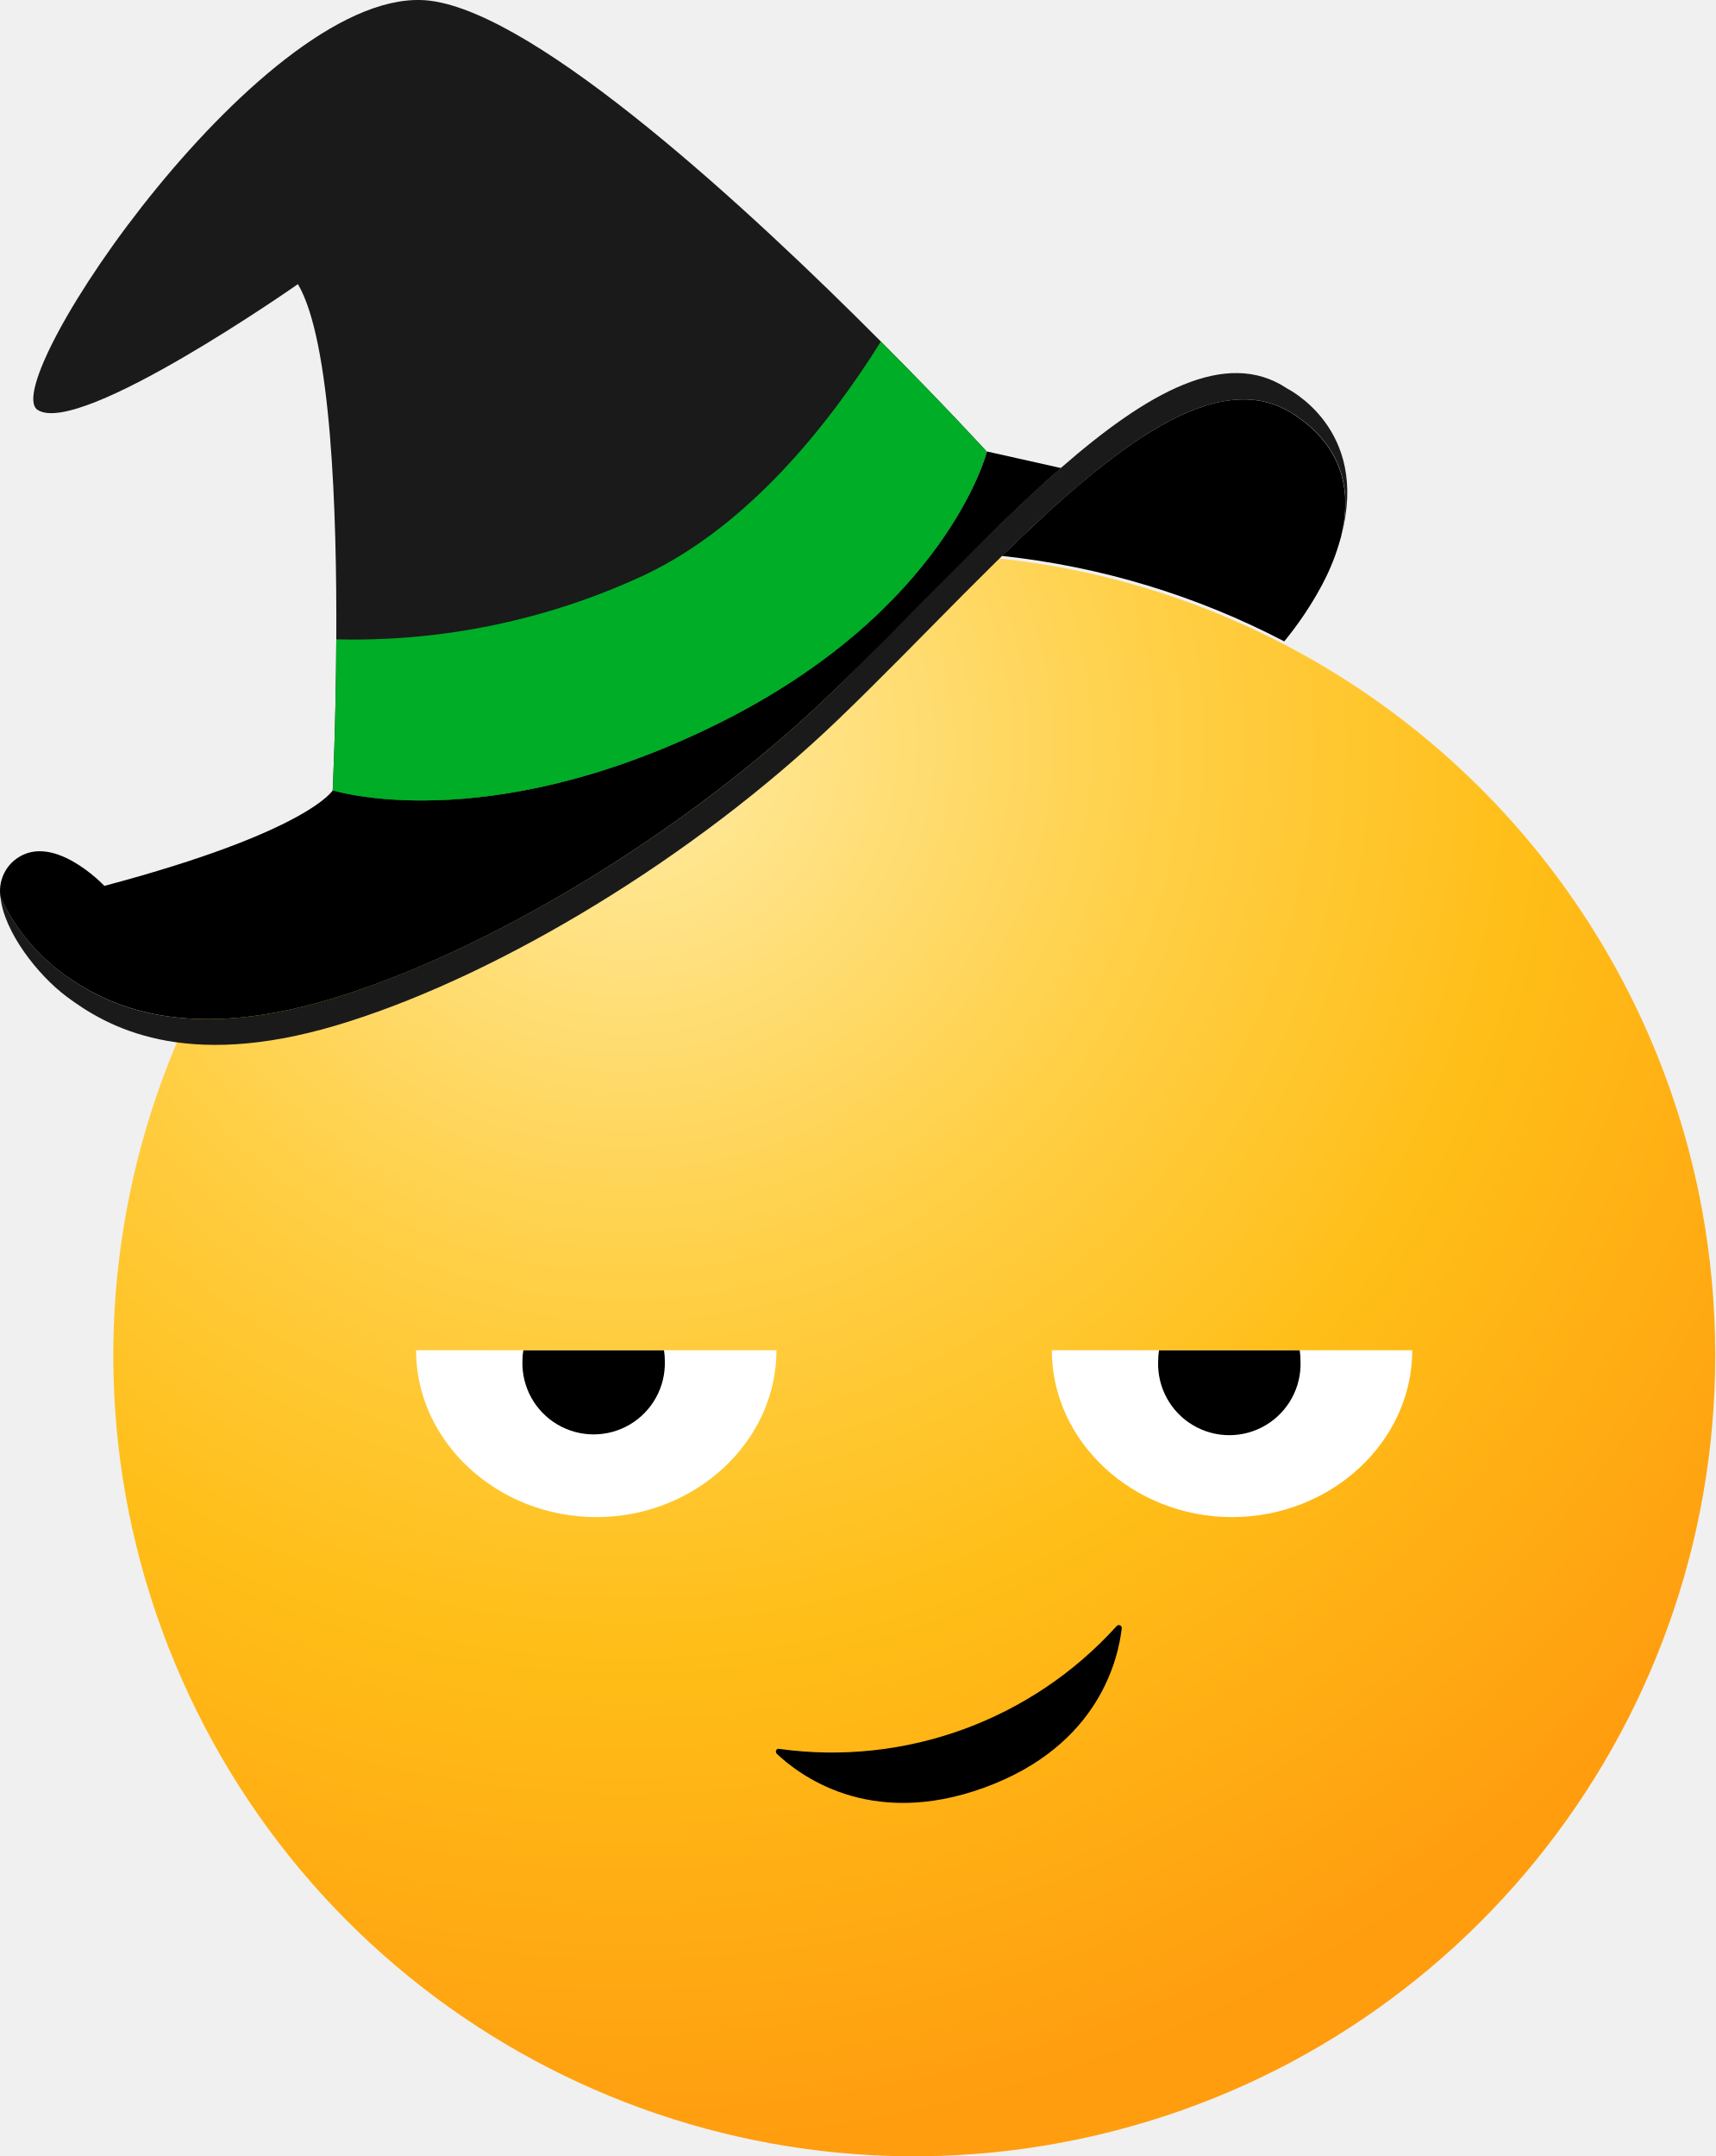
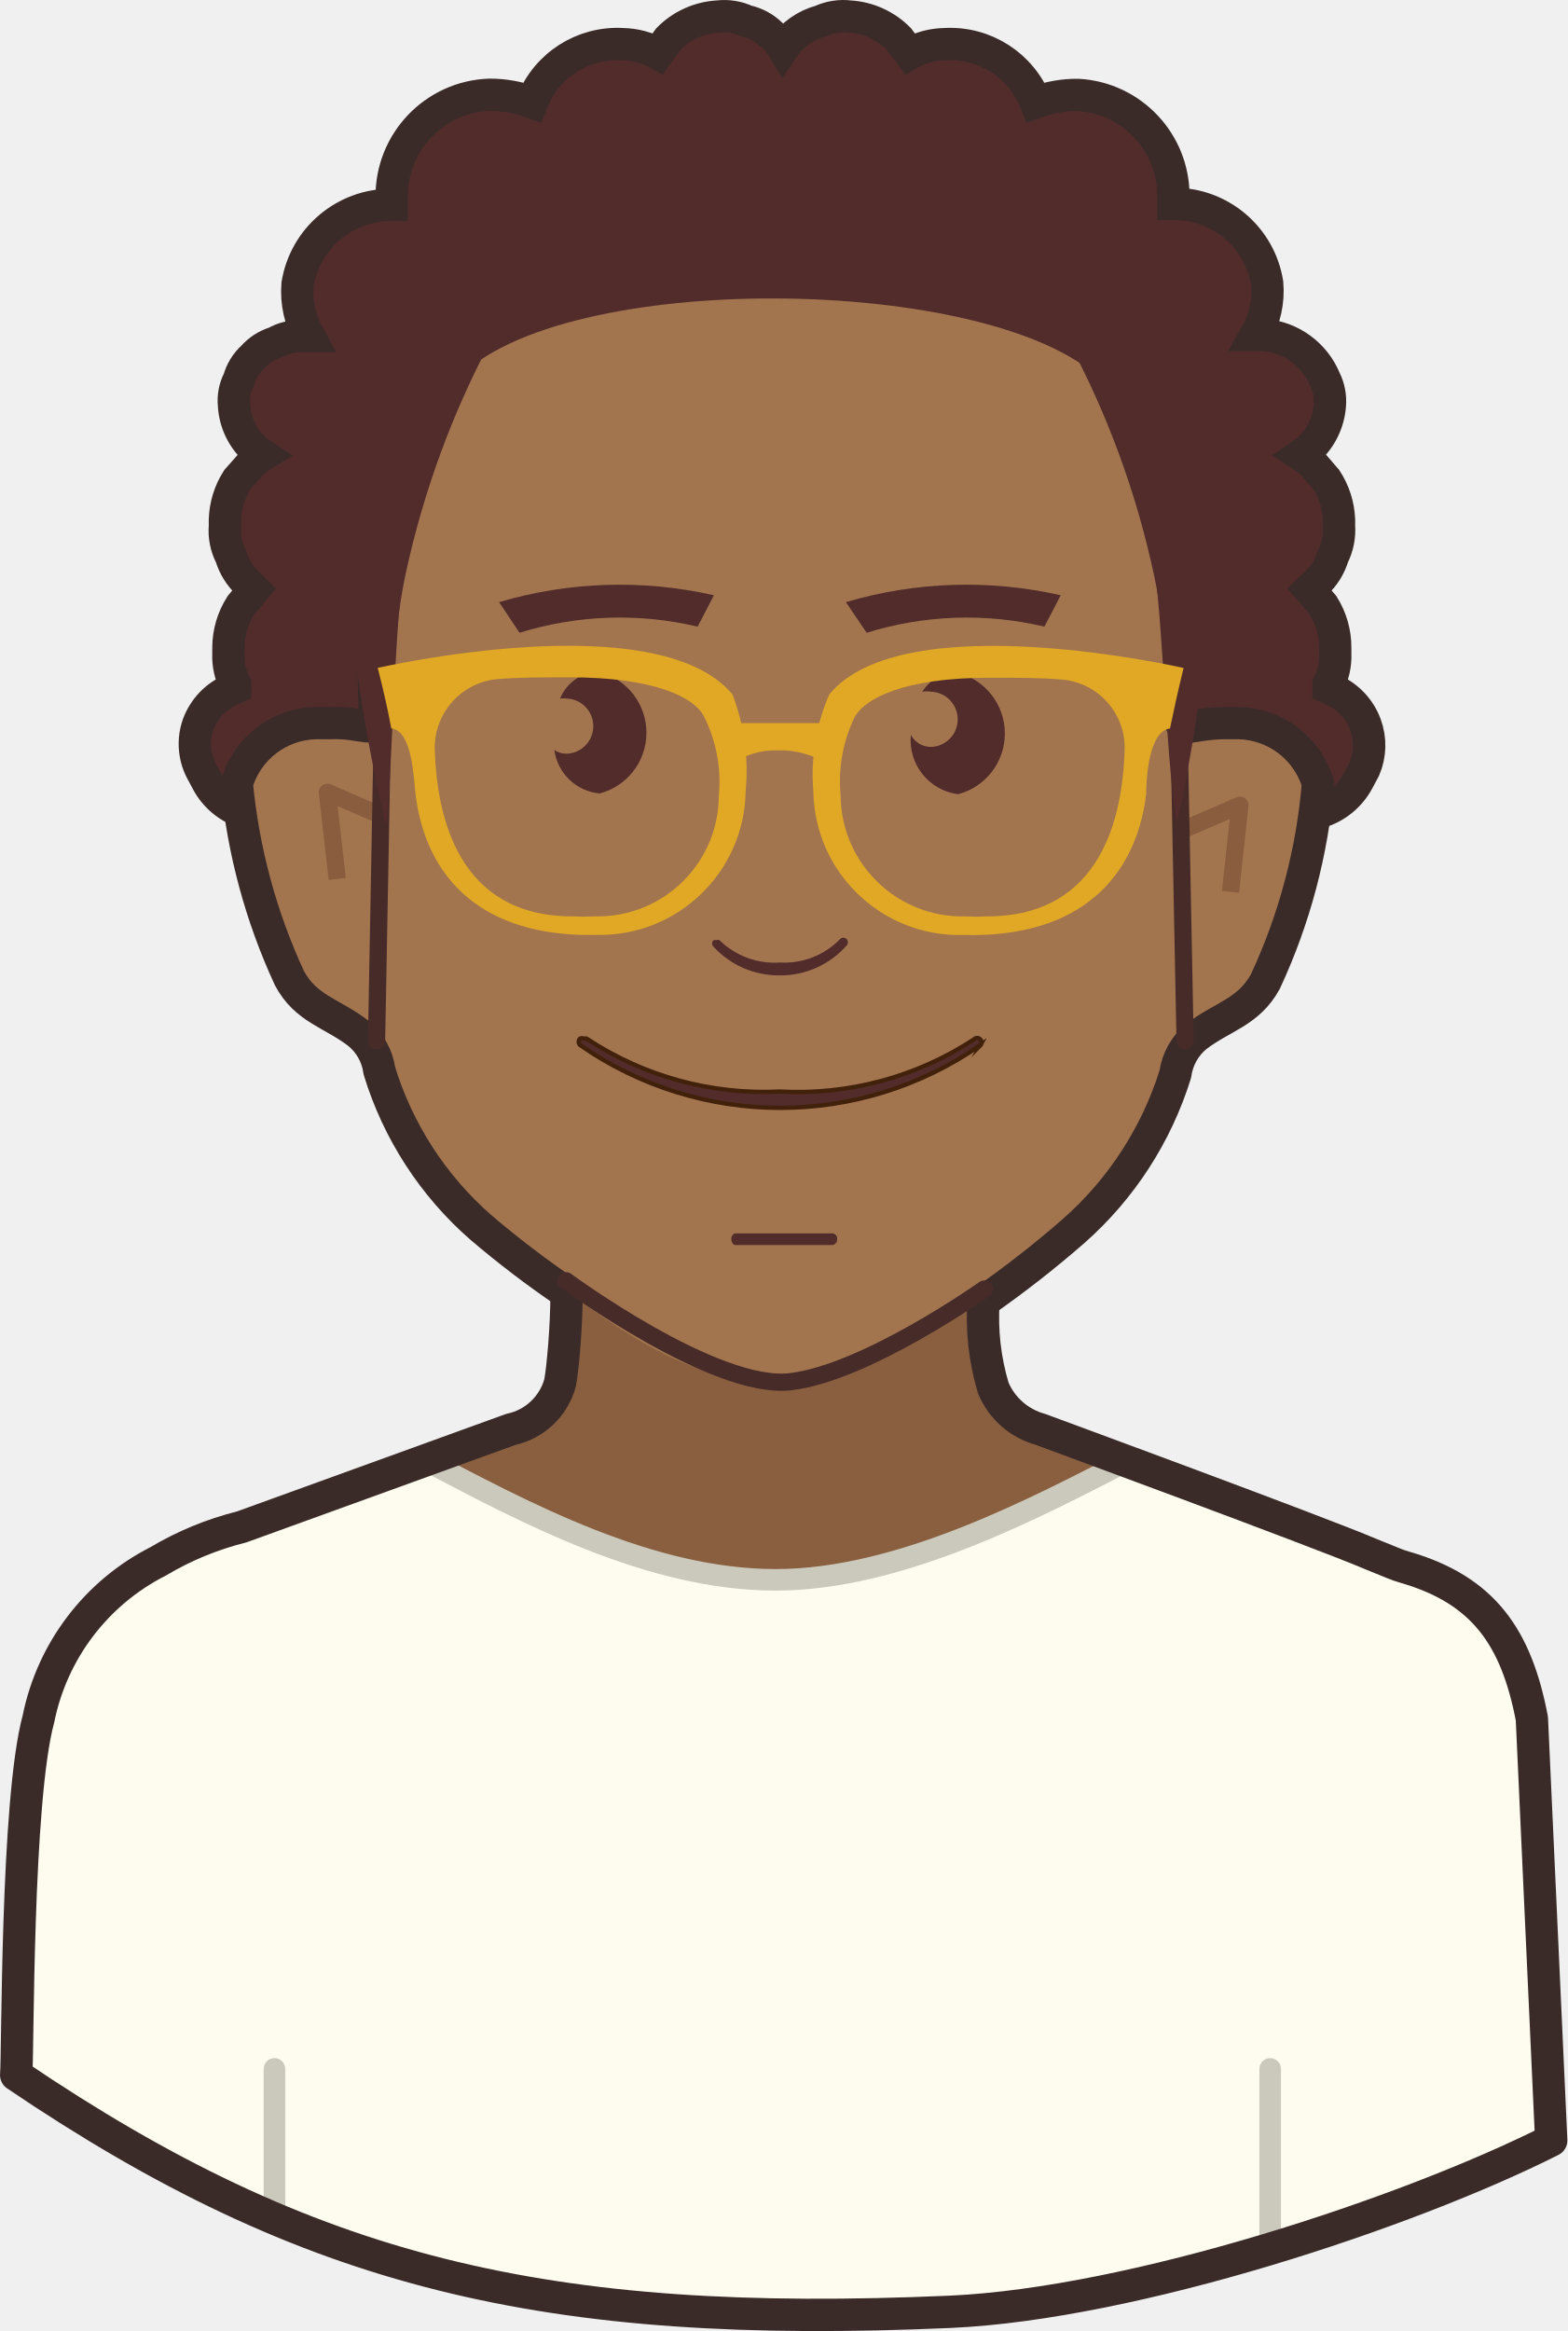
- <svg xmlns="http://www.w3.org/2000/svg" id="Layer_1" data-name="Layer 1" viewBox="0 0 347.7 437">
+ <svg xmlns="http://www.w3.org/2000/svg" id="Layer_1" data-name="Layer 1" viewBox="0 0 727.65 1082">
  <defs>
    <style>
            .cls-1 {
-                 fill: url(#radial-gradient);
+                 fill: #895f3f;
            }

            .cls-2 {
-                 fill: #fff;
+                 fill: #fdfcef;
            }

+             .cls-2,
            .cls-3 {
-                 fill: #1a1a1a;
+                 stroke: #cbc9bc;
+                 stroke-width: 10px;
            }

-             .cls-4 {
-                 fill: #00ad26;
+             .cls-2,
+             .cls-4,
+             .cls-7 {
+                 stroke-miterlimit: 10;
+             }
+ 
+             .cls-10,
+             .cls-3,
+             .cls-8,
+             .cls-9 {
+                 fill: none;
+                 stroke-linejoin: round;
+             }
+ 
+             .cls-10,
+             .cls-3,
+             .cls-8 {
+                 stroke-linecap: round;
+             }
+ 
+             .cls-4,
+             .cls-6,
+             .cls-7 {
+                 fill: #512c2b;
+             }
+ 
+             .cls-4,
+             .cls-8 {
+                 stroke: #3a2b29;
+                 stroke-width: 15px;
+             }
+ 
+             .cls-5 {
+                 fill: #a3754f;
+             }
+ 
+             .cls-7 {
+                 stroke: #42210b;
+                 stroke-width: 2px;
+             }
+ 
+             .cls-9 {
+                 stroke: #895d3d;
+             }
+ 
+             .cls-10,
+             .cls-9 {
+                 stroke-width: 8px;
+             }
+ 
+             .cls-10 {
+                 stroke: #472b29;
+             }
+ 
+             .cls-11 {
+                 fill: #e0a825;
            }
        </style>
-     <radialGradient id="radial-gradient" cx="-756.28" cy="761.22" r="1.2" gradientTransform="matrix(107.5, 214.5, 214.51, -107.5, -81840.5, 244202.66)" gradientUnits="userSpaceOnUse">
-       <stop offset="0" stop-color="#ffeca5" />
-       <stop offset="0.37" stop-color="#ffd048" />
-       <stop offset="0.64" stop-color="#ffbe18" />
-       <stop offset="0.99" stop-color="#ff9d0f" />
-     </radialGradient>
  </defs>
-   <path id="face" class="cls-1" d="M371.93,274.67a162.36,162.36,0,1,1-257.15-131.8c2.56-1.84,5.17-3.62,7.84-5.3a162.34,162.34,0,0,1,243,92.16q.87,3,1.61,6.07c.77,3.07,1.43,6.17,2,9.27A164.19,164.19,0,0,1,371.93,274.67Z" transform="translate(-24.23 0)" />
-   <path id="leftEyeW" class="cls-2" d="M181.63,273.68c0,18.56-16.49,33.82-36.53,33.82s-36.53-15.26-36.53-33.82Z" transform="translate(-24.23 0)" />
-   <path id="leftEye" d="M159,275.92a14.44,14.44,0,1,1-28.87,0,13.85,13.85,0,0,1,.18-2.22h28.52A13.83,13.83,0,0,1,159,275.92Z" transform="translate(-24.23 0)" />
-   <path id="rightEyeW" class="cls-2" d="M310.51,273.68c0,18.56-16.48,33.82-36.53,33.82s-36.53-15.26-36.53-33.82Z" transform="translate(-24.23 0)" />
-   <path id="rightEye" d="M287.86,275.92a14.44,14.44,0,1,1-28.86,0,15.09,15.09,0,0,1,.17-2.22H287.7A15.07,15.07,0,0,1,287.86,275.92Z" transform="translate(-24.23 0)" />
-   <g id="hat">
-     <path class="cls-3" d="M296.13,108.52c2.12-8.68.63-17.8-9.55-24.5-23-15.18-58.52,29.32-92.56,61.93-29.13,27.91-68,51.18-98.76,61l-2.71.84c-31.11,9.29-46.7.3-54.87-5.83-5.81-4.36-12.62-13.07-13.35-20.11a40.5,40.5,0,0,0,11.86,14.89c8.12,6.14,23.72,15.12,54.88,5.81s71.5-33.12,101.46-61.89c15.66-15.1,31.76-32.73,46.77-45.83,17.43-15.2,33.41-24.35,45.79-16.12C285.05,78.75,301.93,86.77,296.13,108.52Z" transform="translate(-24.23 0)" />
-     <path d="M296.13,108.52a1.69,1.69,0,0,1-.12.48,44.17,44.17,0,0,1-3.75,9.47.26.26,0,0,1-.1.2,70.07,70.07,0,0,1-7.6,11.33,160.49,160.49,0,0,0-57.23-17.32c22.55-22,43.7-38.87,59.2-28.66C296.72,90.72,298.21,99.84,296.13,108.52Z" transform="translate(-24.23 0)" />
-     <path class="cls-3" d="M224.26,91.54s-8.12,32.37-55,55.39-77.59,13.28-77.59,13.28.66-13.37.73-30.62c.13-25.88-1-60.54-7.78-72,0,0-44.3,31.05-52.77,25.49S78.41-3.84,111.36.14C133.45,2.85,176.7,43,202.78,69.21,215.59,82.06,224.26,91.54,224.26,91.54Z" transform="translate(-24.23 0)" />
-     <path d="M239.3,94.87c-15,13.1-31,30.73-46.77,45.8-30,28.78-70.35,52.61-101.47,61.89s-46.7.33-54.87-5.81a40.46,40.46,0,0,1-11.86-14.88,8.13,8.13,0,0,1,2.59-7.31c7.57-6.58,18.47,5,18.47,5,41.39-11,46.32-19.39,46.32-19.39s30.74,9.79,77.59-13.27,55-55.39,55-55.39Z" transform="translate(-24.23 0)" />
-     <path class="cls-4" d="M224.26,91.54s-8.12,32.37-55,55.39-77.59,13.28-77.59,13.28.66-13.37.73-30.62a139.73,139.73,0,0,0,62.39-13c21.18-10,37.47-30.54,48-47.36C215.59,82.06,224.26,91.54,224.26,91.54Z" transform="translate(-24.23 0)" />
-   </g>
-   <path id="mouth" d="M181.68,355.46a.65.65,0,0,1-.17-.34.53.53,0,0,1,.07-.37.57.57,0,0,1,.27-.26.63.63,0,0,1,.38,0,77.79,77.79,0,0,0,68.32-24.86.6.6,0,0,1,.32-.22.6.6,0,0,1,.67.26.57.57,0,0,1,.08.38c-.67,5.68-4.27,23.69-27.85,32.28S185.84,359.38,181.68,355.46Z" transform="translate(-24.23 0)" />
+   <path class="cls-1" d="M1308.16,793.1c-7.2-37.57-22.47-59.7-58.82-70.23a57.16,57.16,0,0,1-6-2.28l-10.89-4.74c-22-9-152.57-57.06-152.57-57.06a33.38,33.38,0,0,1-21.78-19,153.1,153.1,0,0,1-4-51.26,868.17,868.17,0,0,1-87.79,25.1c-33.36,3.16-105.35-40-105.35-40s-1.58,52.67-3.86,65.32a30,30,0,0,1-23,19.84l-125,45.29a143.65,143.65,0,0,0-38.8,16,133.32,133.32,0,0,0-55.48,73s-8.25,58.29-7.9,60.4c-.88,8.07-1.58,17.55-2.46,26.51,136.25,92.35,245.8,118.16,433.67,109.91,85.33-3.69,212.44-45.83,279-79.54C1313.78,836.29,1308.16,793.1,1308.16,793.1Z" transform="translate(-596.96 1.5)" />
+   <path class="cls-2" d="M1248.82,723.22a57.33,57.33,0,0,1-6-2.28l-10.36-4C1219,711.11,1164,690.56,1124,675.64h-1.93c-44.07,22.65-106.92,56.18-165,56.18s-115.7-30.72-164.86-56.71l-5.44,1.58-77.78,28.1a143.18,143.18,0,0,0-38.8,16,133.29,133.29,0,0,0-55.49,73s-8.25,58.29-7.9,60.4c-.87,8.08-1.58,95.51-2.45,105.34,136.24,92.36,245.8,118.17,433.66,109.91,85.33-3.68,212.45-45.82,279-79.53-3.51-74.09-9.66-195.77-9.66-195.77C1300.44,756.23,1285.16,733.4,1248.82,723.22Z" transform="translate(-596.96 1.5)" />
+   <line class="cls-3" x1="127.42" y1="960.34" x2="127.42" y2="1029.69" />
+   <line class="cls-3" x1="589.7" y1="960.34" x2="589.7" y2="1041.81" />
+   <path class="cls-4" d="M1230.91,334.85a28.25,28.25,0,0,0-15.28-16.15l-1.93-.88v-1.58a28.65,28.65,0,0,0,3.16-14.4V299a36.41,36.41,0,0,0-5.62-19.48l-6.32-7.38,3.16-3a28.28,28.28,0,0,0,7.73-12.47,27.3,27.3,0,0,0,2.81-14v-2.81a36.58,36.58,0,0,0-6-18.79l-6.67-7.73a44,44,0,0,0-4.92-3.68l3-2.11a31.12,31.12,0,0,0,10.36-21.07,22.56,22.56,0,0,0-2.29-11.76A33.53,33.53,0,0,0,1183.86,154H1180a41.23,41.23,0,0,0,5.27-24,43.71,43.71,0,0,0-43.54-36.87V89.57a46.88,46.88,0,0,0-44.25-47A55,55,0,0,0,1077.81,46a42.68,42.68,0,0,0-42.31-27,33.91,33.91,0,0,0-16.16,4.39h0l-5.09-6.84A35,35,0,0,0,991.43,6.18a24.81,24.81,0,0,0-13.35,2.1,30.73,30.73,0,0,0-17.55,12.47,21.52,21.52,0,0,0-5.62-6.32,23.33,23.33,0,0,0-11.42-6.15,24.31,24.31,0,0,0-13.16-2.1,35,35,0,0,0-23,10.36l-4.92,6.84h0A35.22,35.22,0,0,0,886.08,19a42.5,42.5,0,0,0-42.14,27,56.6,56.6,0,0,0-19.66-3.51A47.06,47.06,0,0,0,778.81,90.1v3.51a43.9,43.9,0,0,0-43.72,36.87,42.6,42.6,0,0,0,5.27,24.06h-3.69a22.78,22.78,0,0,0-11.94,3,22.52,22.52,0,0,0-10.36,6.67,22.21,22.21,0,0,0-6.5,10.54,20.93,20.93,0,0,0-2.28,11.76,30.22,30.22,0,0,0,10.19,21.07l3.16,2.11a32.17,32.17,0,0,0-4.92,3.68l-6.85,7.73a36.35,36.35,0,0,0-5.79,18.79v2.81a25.62,25.62,0,0,0,2.81,14,28.35,28.35,0,0,0,7.72,12.47l3,3-6.15,7.38A36.68,36.68,0,0,0,703,299v2.81a28.65,28.65,0,0,0,3.16,14.4v1.58l-1.93.88a28.25,28.25,0,0,0-15.28,16.15,27,27,0,0,0,1.23,20.89l3,5.62a29.45,29.45,0,0,0,17.55,14.4,21.14,21.14,0,0,0,9.31,1.4,33.15,33.15,0,0,0,8.78,14A21.57,21.57,0,0,0,737.9,396a25.21,25.21,0,0,0,10.36,1.58h2.28a29.73,29.73,0,0,0-4.92,16.33v2.81a35.16,35.16,0,0,0,10.19,22.65,25.64,25.64,0,0,0,10.71,6.32A25.28,25.28,0,0,0,779,448.1l9-1.06,2.63-.87A43.68,43.68,0,0,0,799,466.36a28.28,28.28,0,0,0,11.59,9.13A29.34,29.34,0,0,0,825,480.23h9.13a42.51,42.51,0,0,0,8.08-2.11,32.13,32.13,0,0,0,4,6,25.47,25.47,0,0,0,10.18,7.55,26.88,26.88,0,0,0,12.82,4h8.95a36.51,36.51,0,0,0,11.59-4A49.33,49.33,0,0,0,958.6,503c.48-.33.94-.68,1.4-1a49.52,49.52,0,0,0,69.41-9.25l.82-1.11a37,37,0,0,0,11.41,4h9.13a26.89,26.89,0,0,0,12.64-4,29.46,29.46,0,0,0,14.22-13.52,40.55,40.55,0,0,0,8.26,2.11h9.83a29.92,29.92,0,0,0,14.57-4.74,31.05,31.05,0,0,0,11.59-9.13,29,29,0,0,0,6.32-12.47,25.48,25.48,0,0,0,1.75-8.08l2.64.88,8.78,1.06a25.42,25.42,0,0,0,12.46-2.46,26.19,26.19,0,0,0,10.89-6.32,24.62,24.62,0,0,0,7.2-10.36,25,25,0,0,0,3-12.29v-2.81a29.91,29.91,0,0,0-5.09-16.33h2.46a25.77,25.77,0,0,0,10.36-1.58,22.89,22.89,0,0,0,9.13-4.74,20.94,20.94,0,0,0,6.32-8.25,21.38,21.38,0,0,0,2.46-5.8,21.41,21.41,0,0,0,9.3-1.4A30.05,30.05,0,0,0,1227.4,361l3-5.62A27.73,27.73,0,0,0,1230.91,334.85Z" transform="translate(-596.96 1.5)" />
+   <path class="cls-5" d="M1172.27,327.48H1166c-17.56,0-21.77,6-20.9-4.57,1.23-18.61-1.23-94.1-1.23-98,0-78.3-81.81-142-183.82-145.55h-4C853.78,82.9,772.13,146.64,772.13,224.94c0,3.87-2.63,79.36-1.22,98,0,10.54-4,3.69-21.07,4.57h-6.32A39,39,0,0,0,706.82,355c2.28,1.41,10.71,65.49,24.41,90.77C738.78,460,750.71,462,763,471.1a26.33,26.33,0,0,1,10,17.55,155.32,155.32,0,0,0,47.06,71.81c10.18,10,78.83,83.23,137.82,79.54s127.64-70.23,138-79.54A158,158,0,0,0,1143,488.65a26.67,26.67,0,0,1,9.83-17.55c12.29-9.13,24.23-11.06,32-25.29,13.7-25.28,22.13-89.36,24.41-90.77A39,39,0,0,0,1172.27,327.48Z" transform="translate(-596.96 1.5)" />
+   <path class="cls-6" d="M959,451.26A40.76,40.76,0,0,0,990,437.39a2.1,2.1,0,0,0,0-3h0a2.11,2.11,0,0,0-3,0h0a36,36,0,0,1-27.92,10.89A36.52,36.52,0,0,1,931,434.93a1.76,1.76,0,0,0-1.58,0,1.85,1.85,0,0,0-1.23,0,2.11,2.11,0,0,0,0,3h0A41.26,41.26,0,0,0,959,451.26Z" transform="translate(-596.96 1.5)" />
+   <path id="leftEyebrow" class="cls-6" d="M920.85,289.38l7.55-14.57A197.52,197.52,0,0,0,828.67,278l9.48,14.22A156.9,156.9,0,0,1,920.85,289.38Z" transform="translate(-596.96 1.5)" />
+   <path id="rightEyebrow" class="cls-6" d="M1081.85,289.38l7.55-14.57A197.52,197.52,0,0,0,989.67,278l9.66,14.22A156.44,156.44,0,0,1,1081.85,289.38Z" transform="translate(-596.96 1.5)" />
+   <path id="leftEye" class="cls-6" d="M874.49,309.92a21.23,21.23,0,0,0-17.55,12.82,16.48,16.48,0,0,1,3,0,12.82,12.82,0,0,1,0,25.63,9.74,9.74,0,0,1-5.62-1.75,23.36,23.36,0,0,0,21.07,20.19,29.15,29.15,0,0,0,0-56.36Z" transform="translate(-596.96 1.5)" />
+   <path id="rightEye" class="cls-6" d="M1042.69,309.92a20.7,20.7,0,0,0-17.55,9.66,10.92,10.92,0,0,1,4,0,12.82,12.82,0,0,1,0,25.63,10.53,10.53,0,0,1-9.3-5.62,25.29,25.29,0,0,0,21.95,27.57,29.15,29.15,0,0,0,0-56.36Z" transform="translate(-596.96 1.5)" />
+   <path id="mouth" class="cls-7" d="M1052,483.91a2.1,2.1,0,0,0,0-3h0a1.93,1.93,0,0,0-2.73-.08l-.08.08A149.24,149.24,0,0,1,959,505.16a149.06,149.06,0,0,1-89.72-24.58H868a2.24,2.24,0,0,0-1.76,0,2.11,2.11,0,0,0,0,3h0a162.75,162.75,0,0,0,185.94,0Z" transform="translate(-596.96 1.5)" />
+   <path class="cls-6" d="M785.3,264.8a418.94,418.94,0,0,1,40-109A23.85,23.85,0,0,0,799,147.34,296.45,296.45,0,0,0,762.13,295.7a271.84,271.84,0,0,0,12.46,70.23C780.21,332.22,778.1,298.16,785.3,264.8Z" transform="translate(-596.96 1.5)" />
+   <path class="cls-6" d="M1132.59,264.8a413.13,413.13,0,0,0-40.21-109,24,24,0,0,1,26.51-8.43,294.91,294.91,0,0,1,37,148.36,272.27,272.27,0,0,1-12.47,70.23C1137.86,332.22,1140,298.16,1132.59,264.8Z" transform="translate(-596.96 1.5)" />
+   <path class="cls-6" d="M983.53,576.44a2.63,2.63,0,0,0,2.1-2.81,2.46,2.46,0,0,0-2.1-2.63H938.4c-1,0-1.93,1.23-1.93,2.63s.88,2.81,1.93,2.81Z" transform="translate(-596.96 1.5)" />
+   <path class="cls-8" d="M1308.16,796.26c-7.2-37.75-22.47-59.7-58.82-70.23a50.2,50.2,0,0,1-6-2.11L1233,719.71c-22.48-9.66-153.1-57.76-153.1-57.76a33.21,33.21,0,0,1-21.78-19.14,113.66,113.66,0,0,1-4.56-40.21,488.5,488.5,0,0,0,42-32.83,160.73,160.73,0,0,0,47.06-72.69,27.52,27.52,0,0,1,9.83-17.56c12.29-9.3,24.23-11.23,32-25.45a271.64,271.64,0,0,0,24.41-91.83,39.33,39.33,0,0,0-36.87-28.09h-6c-17.56,0-21.77,6.14-20.9-4.57,1.23-18.78-1.23-95.16-1.23-99,0-79.18-81.81-143.62-183.82-147.13h-4c-102.18,3.51-183.83,67.95-183.83,147.13,0,3.86-2.63,80.24-1.22,99,0,10.71-4,3.87-21.07,4.57h-6.32a39.16,39.16,0,0,0-36.7,28.09,277.72,277.72,0,0,0,24.41,90.25c7.55,14.22,19.48,16.15,31.77,25.45a27.06,27.06,0,0,1,10,17.56,158,158,0,0,0,47.06,72.69,453.14,453.14,0,0,0,39.85,30.37c0,16-1.75,35.12-3,41.79A30.23,30.23,0,0,1,834.11,662l-125,45.29a143.65,143.65,0,0,0-38.8,16,105.36,105.36,0,0,0-55.48,73c-10.36,38.1-9.48,155.91-10.36,165.39,136.25,92.18,245.8,118.16,433.67,109.91,85.33-3.86,212.44-46,279-79.54C1313.78,917.93,1308.16,796.26,1308.16,796.26Z" transform="translate(-596.96 1.5)" />
+   <polyline class="cls-9" points="549.67 384.99 575.66 373.75 571.27 413.95" />
+   <polyline class="cls-9" points="177.98 379.02 152 367.78 156.56 407.99" />
+   <line class="cls-10" x1="177.63" y1="331.26" x2="174.82" y2="483.13" />
+   <line class="cls-10" x1="547.21" y1="331.26" x2="550.2" y2="483.13" />
+   <path class="cls-6" d="M1158.4,272.87c8.25-82.69-16.33-129.92-35.12-153.1A267.21,267.21,0,0,0,957,62.89a271.74,271.74,0,0,0-144.14,40.56c-34.06,33.53-74.27,95-54.08,169.42a701.72,701.72,0,0,0,17.56,109c3.33-34.24,3.69-106.58,10.88-138.71a391.4,391.4,0,0,1,22.13-68.65c48.1-51.09,247.38-48.81,298.47,0A391.37,391.37,0,0,1,1130,243.2c7.2,32.13,7.55,105.35,13.35,137.13A663.37,663.37,0,0,0,1158.4,272.87Z" transform="translate(-596.96 1.5)" />
+   <path class="cls-11" d="M937,320.81c-35.12-42.14-164.51-12.29-164.69-12.29,2.46,9.48,4.57,18.78,6.32,28.09,9.66,1.05,10.36,22.65,11.24,30.55,4.74,38.45,30.37,66.54,84.27,65.31a67.77,67.77,0,0,0,69-66.52v-.2A98.67,98.67,0,0,0,937,320.81Zm-6.32,47.05a56.17,56.17,0,0,1-56.33,56l-1.61,0a98.3,98.3,0,0,1-10,0c-53.55,0-62.85-47.06-63.91-76.73a32,32,0,0,1,28.62-33.36c9.83-.88,21.07-.88,33.89-.88,40,0,57.58,9.49,62.15,17.56A67.5,67.5,0,0,1,930.68,367.86Z" transform="translate(-596.96 1.5)" />
+   <path class="cls-11" d="M974.57,365.75a67.77,67.77,0,0,0,68.77,66.76l1.46,0c53.9,1.23,79.54-27,84.28-65.31,0-7.9,1.4-29.5,11.06-30.55,1.93-9.31,4-18.61,6.32-28.09,0,0-129.93-29.85-164.51,12.29A93.23,93.23,0,0,0,974.57,365.75Zm19.67-35.11c4.56-7.73,22.12-17.56,62.15-17.56,12.82,0,23.88,0,33.88.88a31.79,31.79,0,0,1,28.8,33.18c-1,29.67-10.18,76.73-63.91,76.73a98.3,98.3,0,0,1-10,0,56.54,56.54,0,0,1-57.92-55.11c0-.3,0-.6,0-.9a68.65,68.65,0,0,1,7.38-38.28Z" transform="translate(-596.96 1.5)" />
+   <path class="cls-11" d="M982.3,353.81a41,41,0,0,0-24.23-7,35.13,35.13,0,0,0-22.3,7c-2.46-6.67-4.74-13.16-7.2-19.66h60.75C987,340.65,984.75,347.14,982.3,353.81Z" transform="translate(-596.96 1.5)" />
+   <path class="cls-10" d="M859.75,593s69,50.91,104.11,46.87,90.07-43,90.07-43" transform="translate(-596.96 1.5)" />
  <style>
-         @keyframes eyemove2{
-             0%{transform: translate(0, 0)}
-             20%{transform: translate(0, 0)}
-             30%{transform: translate(-25px, -1px)}
-             40%{transform: translate(0, 0)}
-             100%{transform: translate(0, 0)}
+             #rightEye, #leftEye {
+                 animation:Blink 2s infinite ease-in-out;
+             }
+ 
+             @keyframes Blink{
+             0%{opacity: 0;}
+             25%{opacity: 1;}
+             45%{opacity: 1;}
+             50%{opacity: 0;}
+             65%{opacity: 1;}
+             95%{opacity: 1;}
+             100%{opacity: 0;}
        }
-         #leftEye,#rightEye{
-             animation:eyemove2 3s infinite ease-in-out;
-         }
-     </style>
+         </style>
</svg>
